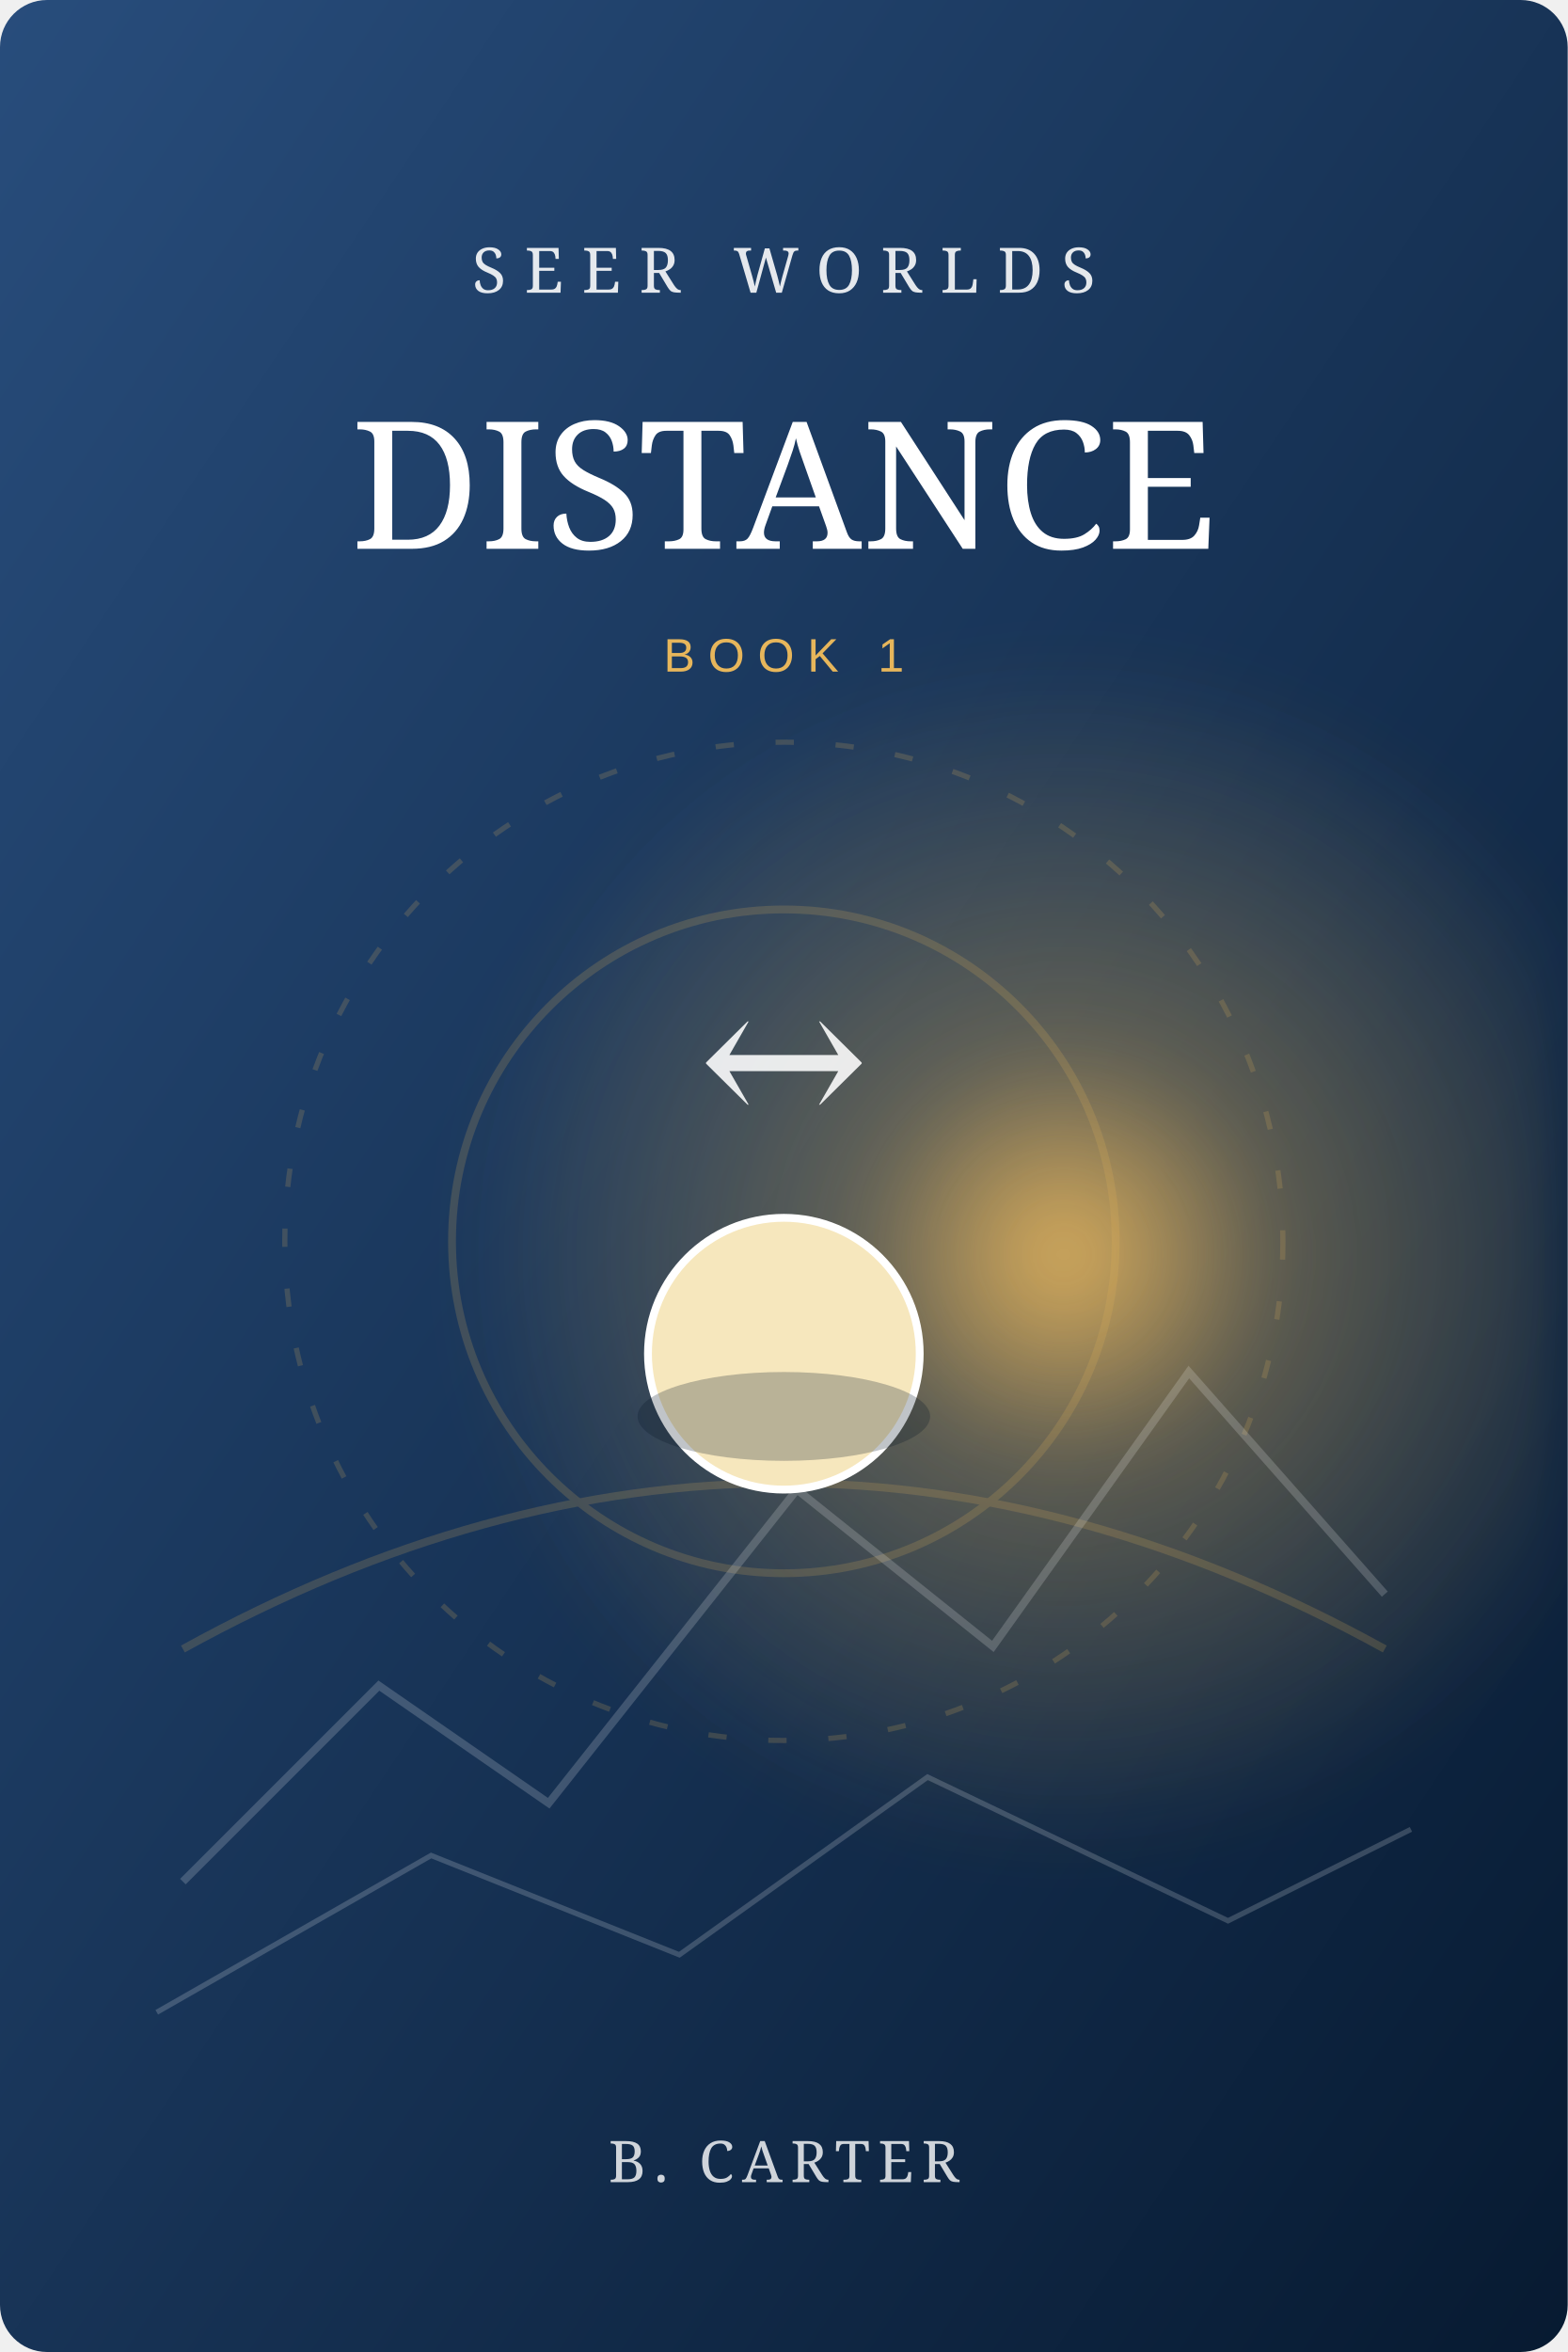
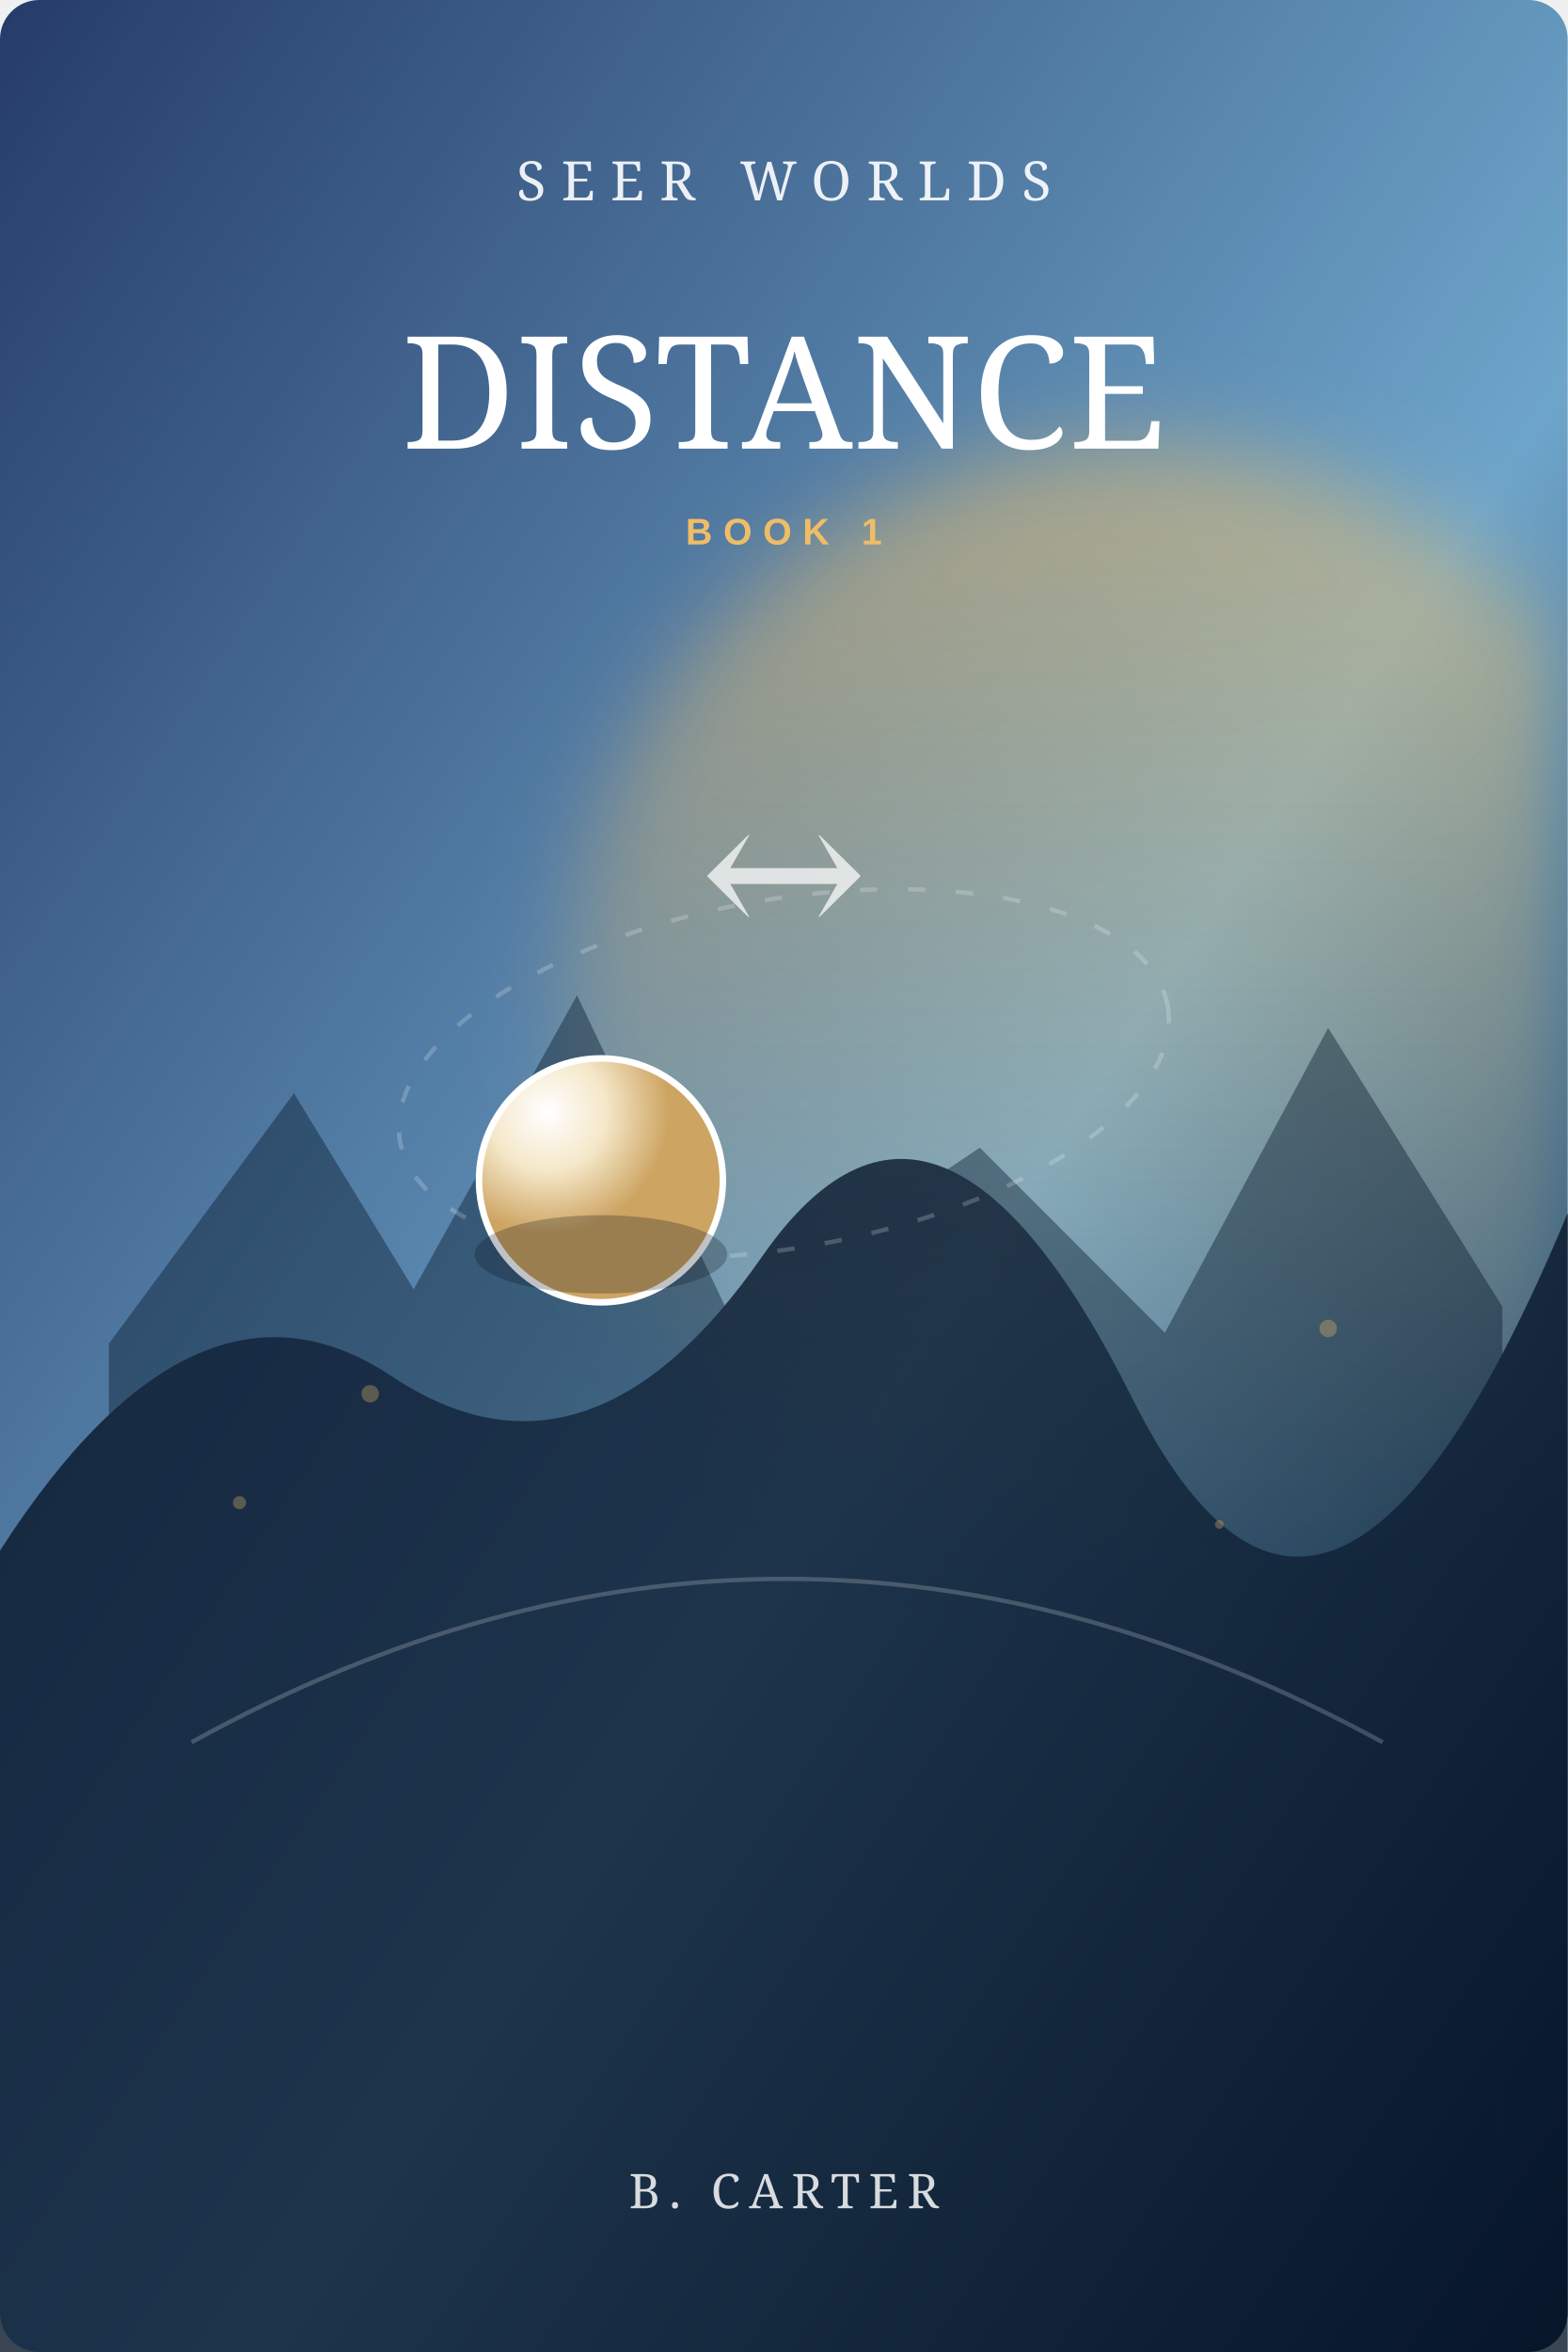
- <svg xmlns="http://www.w3.org/2000/svg" width="600" height="900" viewBox="0 0 600 900">
+ <svg xmlns="http://www.w3.org/2000/svg" width="720" height="1080" viewBox="0 0 720 1080">
  <defs>
-     <linearGradient id="bg" x1="0" y1="0" x2="1" y2="1">
-       <stop offset="0" stop-color="#284d7c" />
-       <stop offset="1" stop-color="#071a31" />
+     <linearGradient id="sky" x1="0" y1="0" x2="1" y2="1">
+       <stop stop-color="#253b69" />
+       <stop offset=".58" stop-color="#6ea5ca" />
+       <stop offset="1" stop-color="#07182d" />
    </linearGradient>
-     <radialGradient id="glow">
-       <stop offset="0" stop-color="#e7b65b" stop-opacity=".95" />
-       <stop offset=".35" stop-color="#e7b65b" stop-opacity=".35" />
-       <stop offset="1" stop-color="#e7b65b" stop-opacity="0" />
+     <linearGradient id="sun" x1="0" y1="0" x2="0" y2="1">
+       <stop stop-color="#efbd67" stop-opacity=".95" />
+       <stop offset="1" stop-color="#efbd67" stop-opacity="0" />
+     </linearGradient>
+     <radialGradient id="dot" cx=".28" cy=".22">
+       <stop stop-color="#fff" />
+       <stop offset=".48" stop-color="#f5e8ca" />
+       <stop offset="1" stop-color="#cda462" />
    </radialGradient>
-     <filter id="soft">
-       <feGaussianBlur stdDeviation="13" />
+     <filter id="blur">
+       <feGaussianBlur stdDeviation="20" />
    </filter>
  </defs>
-   <rect width="600" height="900" rx="18" fill="url(#bg)" />
-   <circle cx="407" cy="480" r="230" fill="url(#glow)" filter="url(#soft)" />
-   <g opacity=".18" stroke="#e7b65b" fill="none">
-     <circle cx="300" cy="475" r="127" stroke-width="3" />
-     <circle cx="300" cy="475" r="191" stroke-width="2" stroke-dasharray="7 16" />
-     <path d="M70 631 Q300 504 530 631" stroke-width="3" />
+   <rect width="720" height="1080" rx="18" fill="url(#sky)" />
+   <circle cx="521" cy="465" r="260" fill="url(#sun)" filter="url(#blur)" opacity=".56" />
+   <g fill="#061528" opacity=".78">
+     <path d="M0 712 Q90 572 180 632 T350 577 T520 642 T720 557 V1080 H0Z" />
+     <path d="M50 617 L135 502 L190 592 L265 457 L335 604 L450 527 L535 612 L610 472 L690 600 V1080 H50Z" opacity=".52" />
  </g>
-   <g fill="none" stroke="#ffffff" opacity=".18">
-     <path d="M70 720 L145 645 L210 690 L305 570 L380 630 L455 525 L530 610" stroke-width="3" />
-     <path d="M60 770 L165 710 L260 748 L355 680 L470 735 L540 700" stroke-width="2" />
+   <g fill="#efbd67" opacity=".32">
+     <circle cx="110" cy="690" r="3" />
+     <circle cx="170" cy="640" r="4" />
+     <circle cx="610" cy="610" r="4" />
+     <circle cx="560" cy="700" r="2" />
  </g>
-   <circle cx="300" cy="518" r="52" fill="#f6e7bd" stroke="#ffffff" stroke-width="3" />
-   <ellipse cx="300" cy="542" rx="56" ry="17" fill="#031224" opacity=".25" />
-   <text x="300" y="112" text-anchor="middle" font-family="Georgia,serif" font-size="24" letter-spacing="7" fill="#ffffff" opacity=".88">SEER WORLDS</text>
-   <text x="300" y="210" text-anchor="middle" font-family="Georgia,serif" font-size="68" fill="#ffffff">DISTANCE</text>
-   <text x="300" y="257" text-anchor="middle" font-family="Arial,sans-serif" font-size="18" letter-spacing="5" fill="#e7b65b">BOOK 1</text>
-   <text x="300" y="432" text-anchor="middle" font-family="Georgia,serif" font-size="78" fill="#ffffff" opacity=".88">↔</text>
-   <text x="300" y="835" text-anchor="middle" font-family="Georgia,serif" font-size="22" letter-spacing="3" fill="#ffffff" opacity=".8">B. CARTER</text>
+   <g stroke="#fff" opacity=".20" fill="none">
+     <ellipse cx="360" cy="493" rx="179" ry="80" stroke-width="2" stroke-dasharray="8 14" transform="rotate(-10 360 493)" />
+     <path d="M88 800 Q360 650 635 800" stroke-width="2" />
+   </g>
+   <circle cx="276.0" cy="542" r="56" fill="url(#dot)" stroke="#fff" stroke-width="3" />
+   <ellipse cx="276.0" cy="576" rx="58" ry="18" fill="#020b16" opacity=".25" />
+   <text x="360" y="92" text-anchor="middle" fill="#fff" opacity=".9" font-family="Georgia,serif" font-size="25" letter-spacing="7">SEER WORLDS</text>
+   <text x="360" y="206" text-anchor="middle" fill="#fff" font-family="Georgia,serif" font-size="72">DISTANCE</text>
+   <text x="360" y="250" text-anchor="middle" fill="#efbd67" font-family="Arial,sans-serif" font-size="17" font-weight="700" letter-spacing="5">BOOK 1</text>
+   <text x="360" y="432" text-anchor="middle" fill="#fff" opacity=".72" font-family="Georgia,serif" font-size="92">↔</text>
+   <text x="360" y="1014" text-anchor="middle" fill="#fff" opacity=".83" font-family="Georgia,serif" font-size="22" letter-spacing="4">B. CARTER</text>
</svg>
